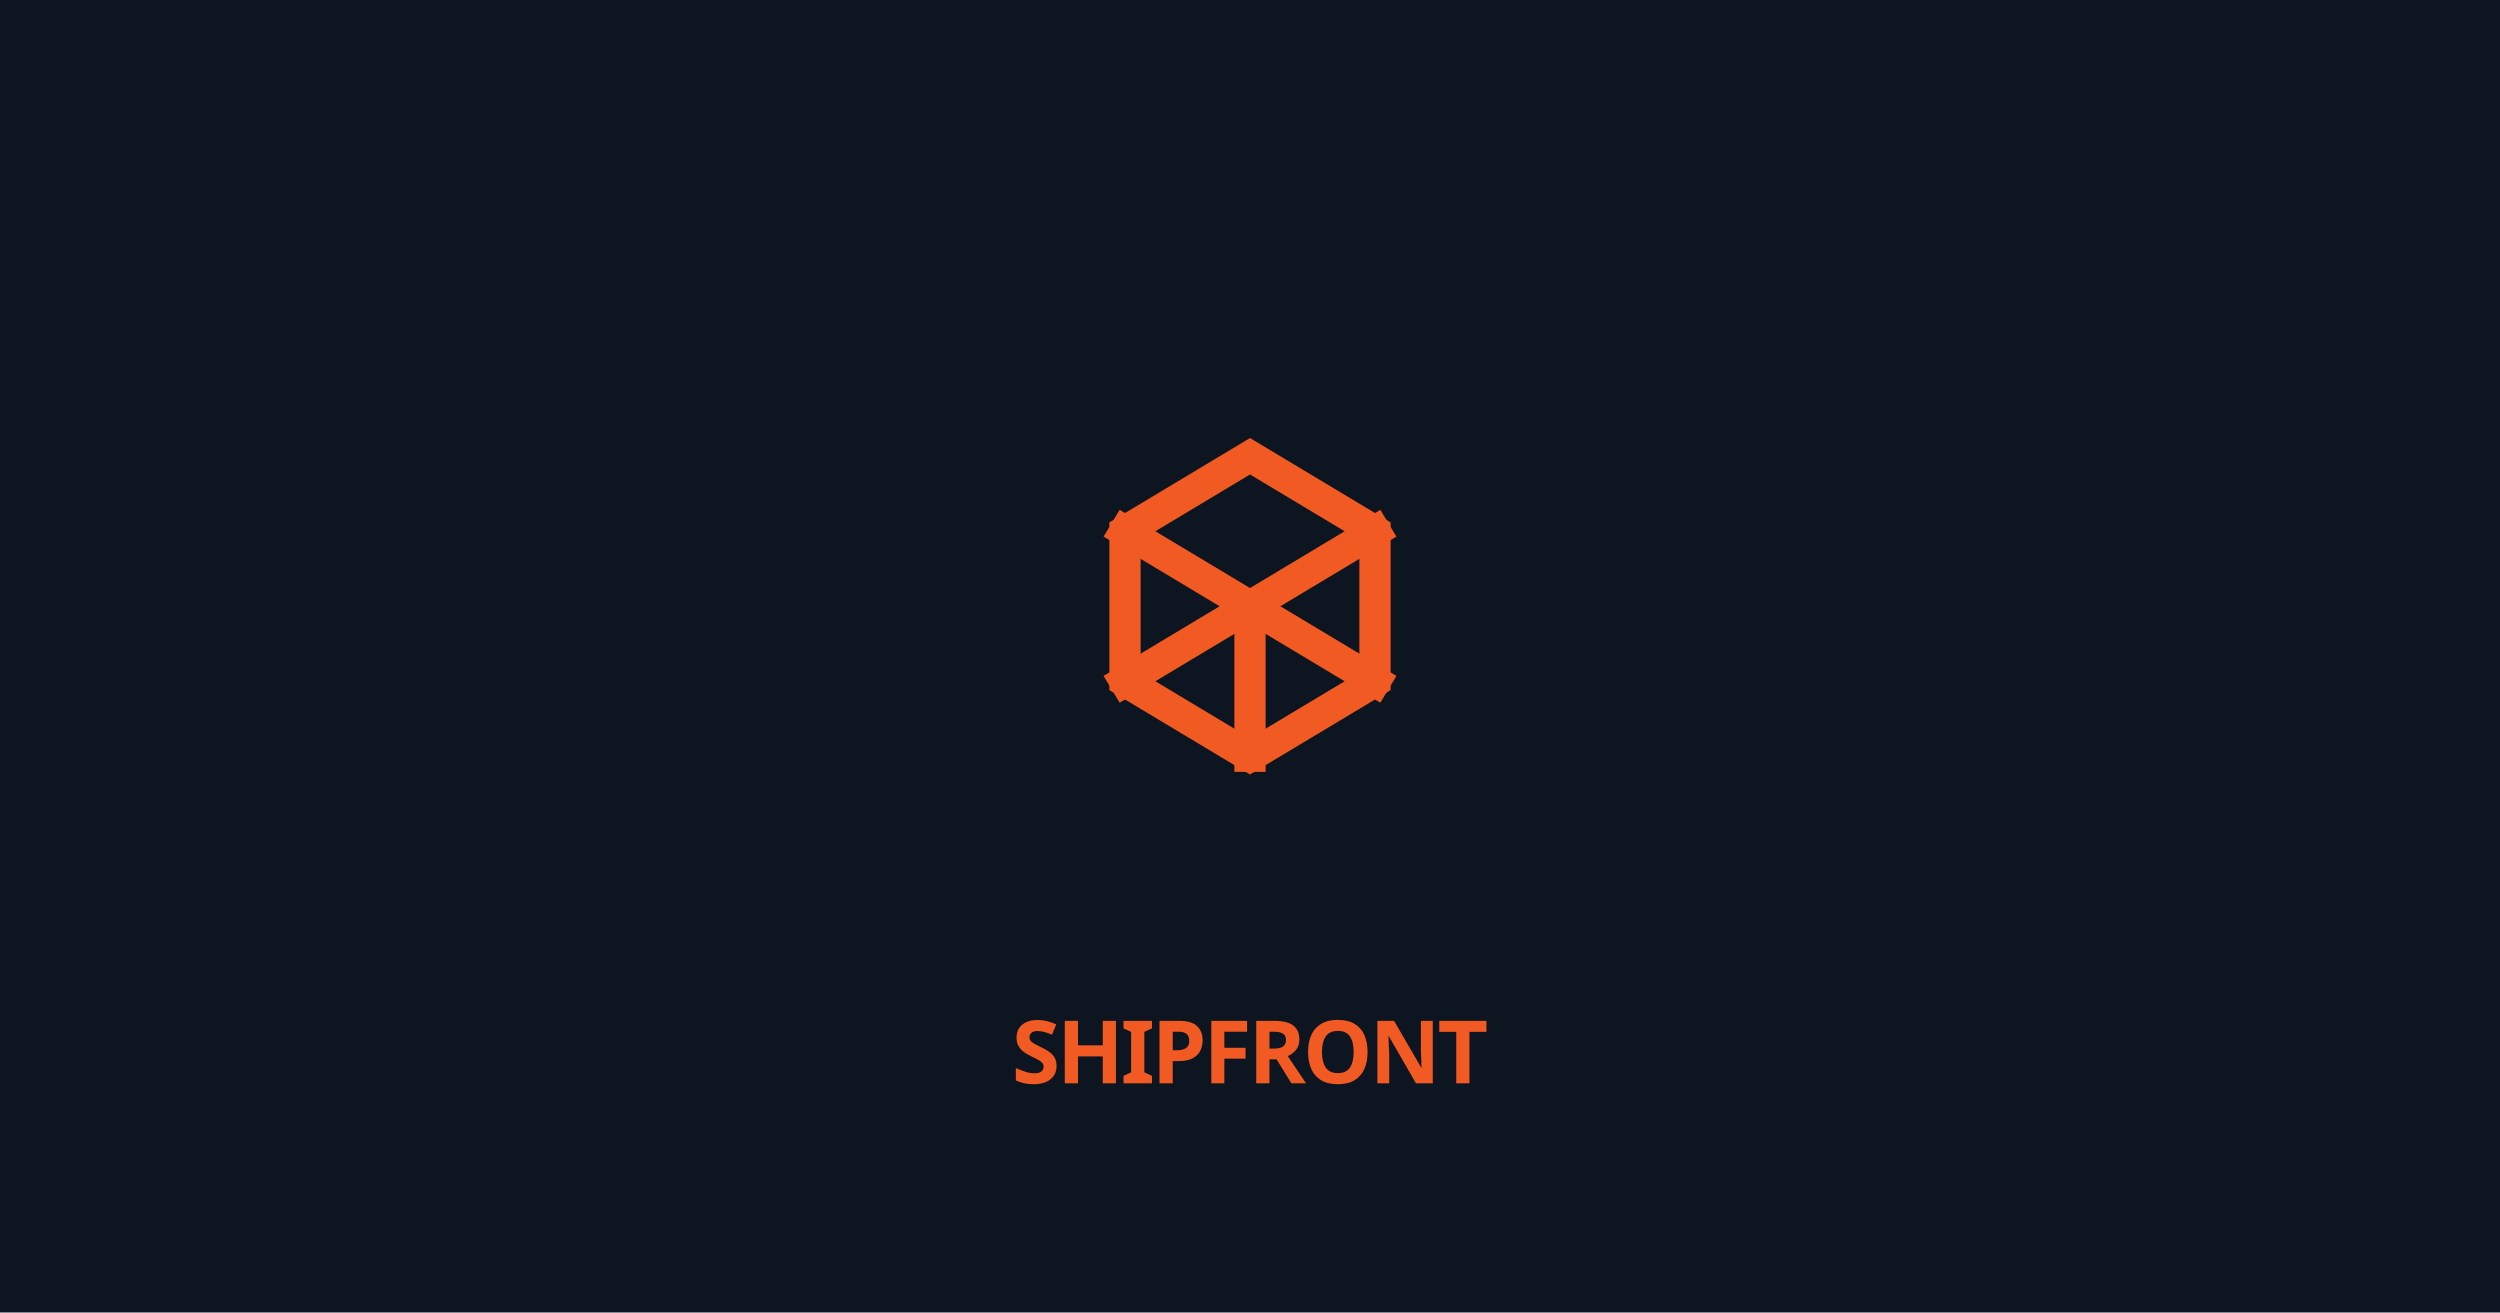
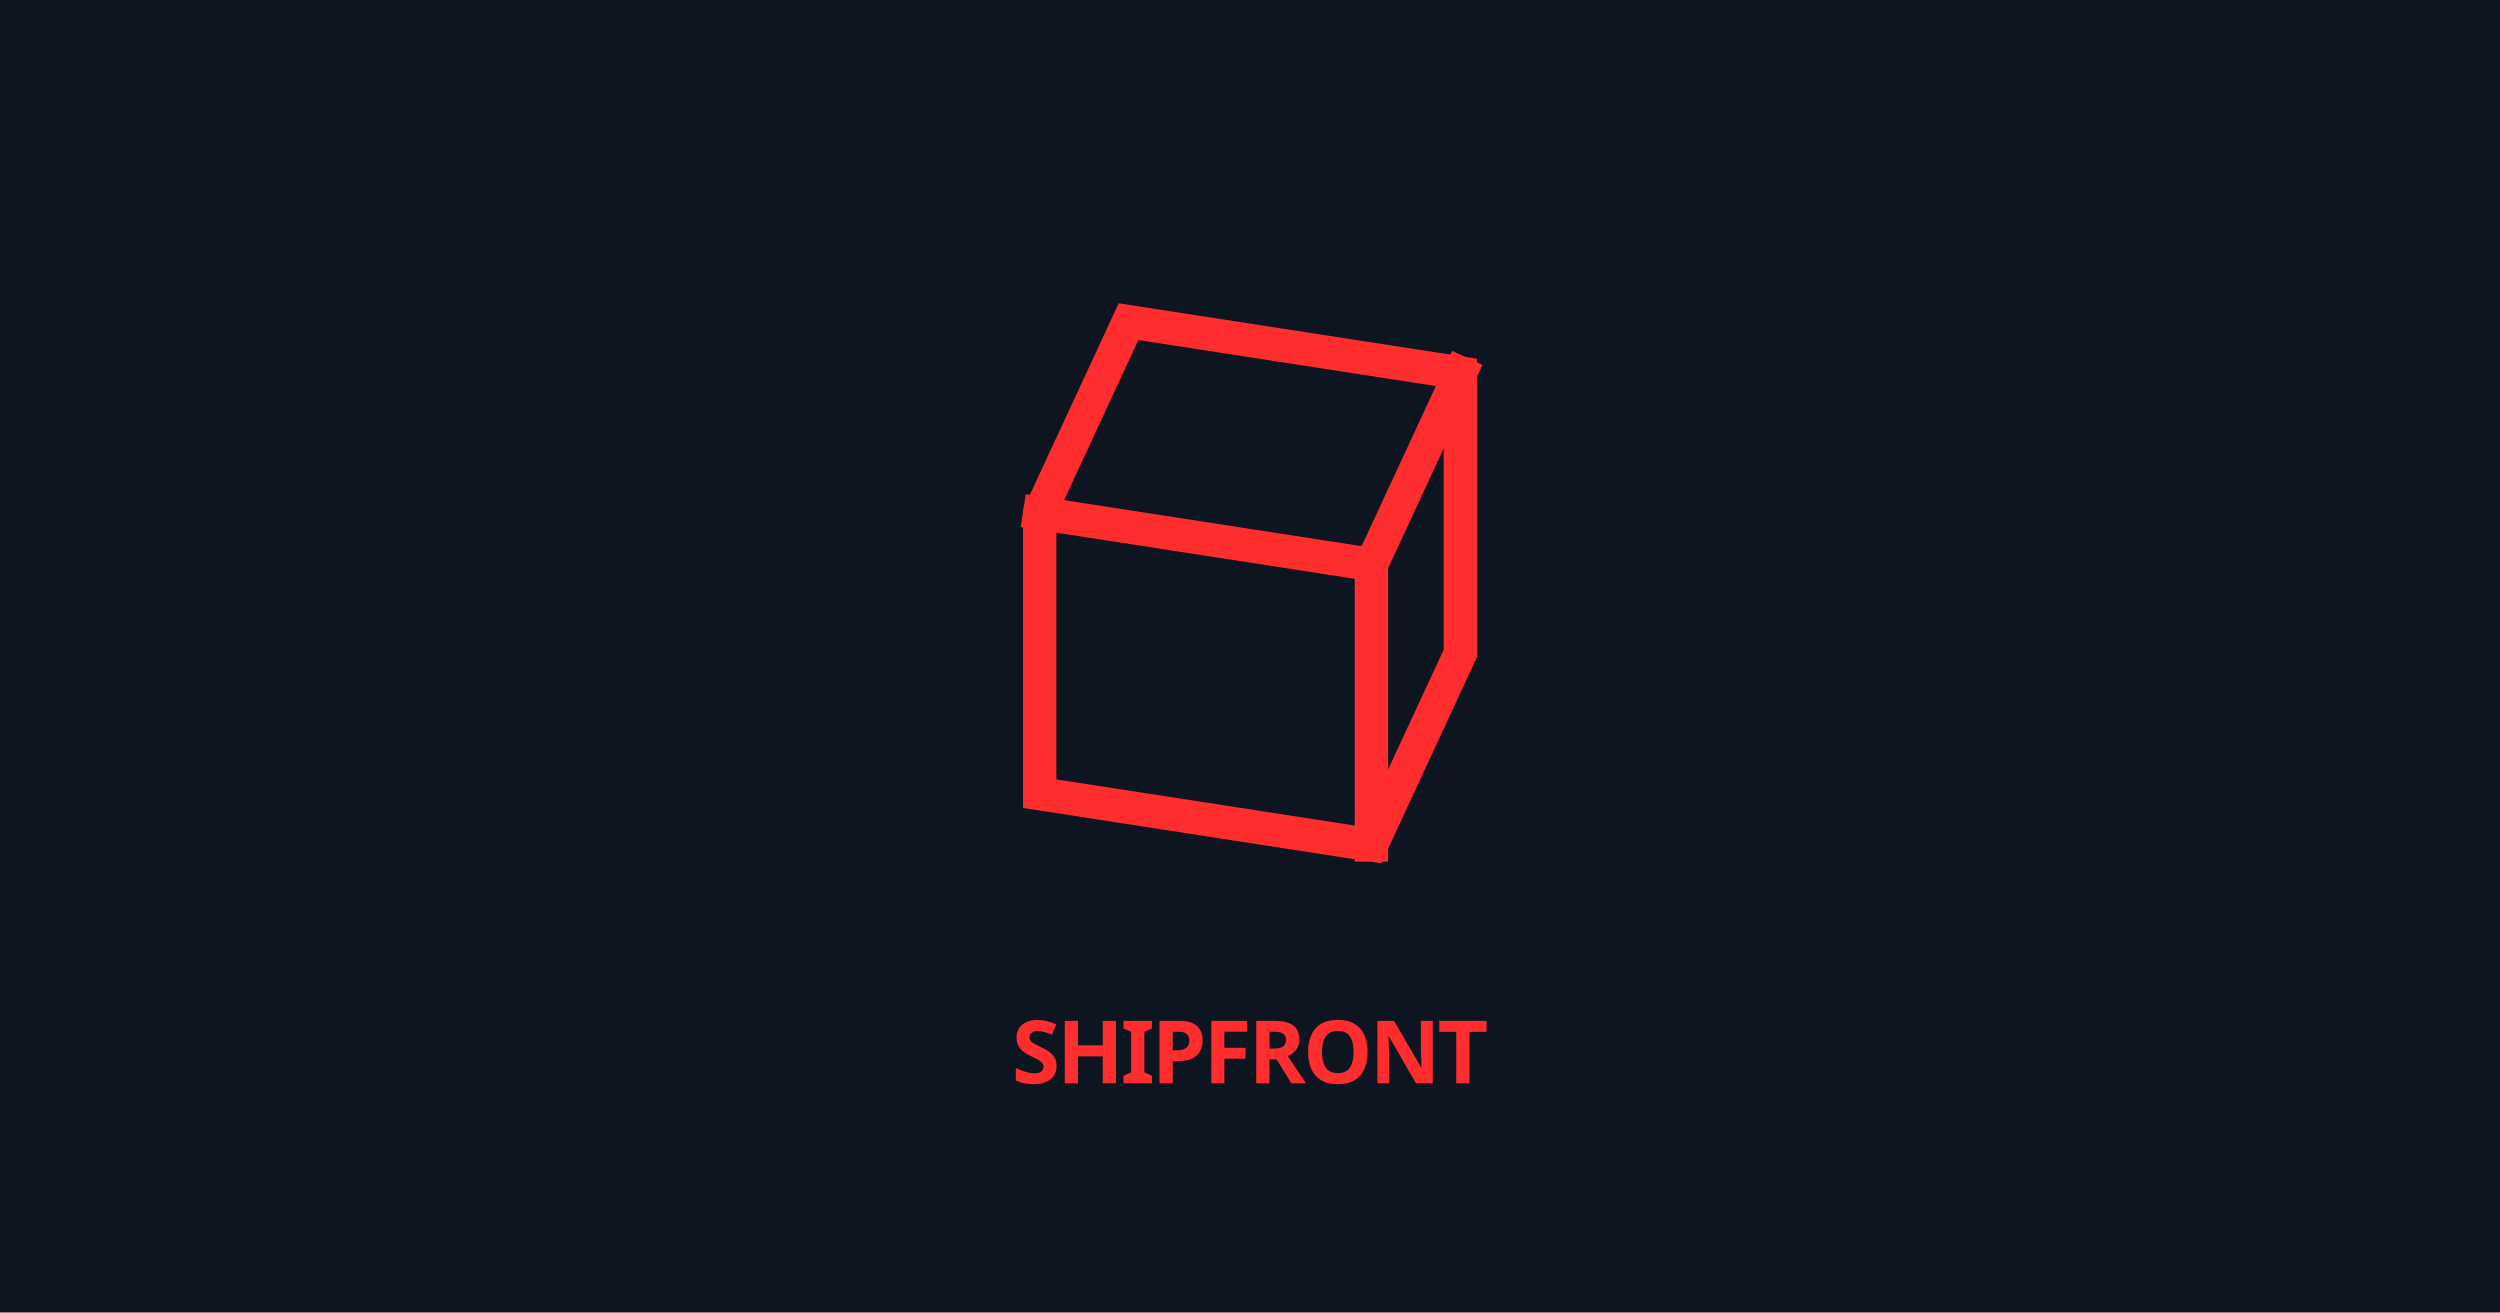
<svg xmlns="http://www.w3.org/2000/svg" viewBox="0 0 1200 630">
  <rect width="1200" height="630" fill="#0D1520" />
-   <g transform="translate(456 147) scale(12)" fill="none" stroke="#F15A22" stroke-width="1.25" stroke-linecap="square" stroke-linejoin="miter">
-     <path d="M7 9 L12 6 L17 9 L17 15 L12 18 L7 15 Z" />
-     <path d="M7 9 L12 12 L17 9" />
-     <path d="M12 12 L12 18" />
-     <path d="M7 15 L12 12 L17 15" />
-   </g>
-   <text x="600" y="520" text-anchor="middle" fill="#F15A22" font-family="ui-sans-serif, system-ui, sans-serif" font-size="42" font-weight="800" letter-spacing="-1.5">SHIPFRONT</text>
+   <svg x="440" y="120" width="320" height="320" viewBox="0 0 20 20">
+     <g fill="none" stroke="#FF2D2D" stroke-width="1" stroke-linecap="square" stroke-linejoin="miter" stroke-miterlimit="4">
+       <path d="M6.357 2.150 L16.310 3.690 L16.310 12.103 L13.643 17.850 L3.690 16.310 L3.690 7.897 Z" />
+       <path d="M3.690 7.897 L13.643 9.436" />
+       <path d="M13.643 9.436 L13.643 17.850" />
+       <path d="M16.310 3.690 L13.643 9.436" />
+     </g>
+   </svg>
+   <text x="600" y="520" text-anchor="middle" fill="#FF2D2D" font-family="ui-sans-serif, system-ui, sans-serif" font-size="42" font-weight="800" letter-spacing="-1.5">SHIPFRONT</text>
</svg>
